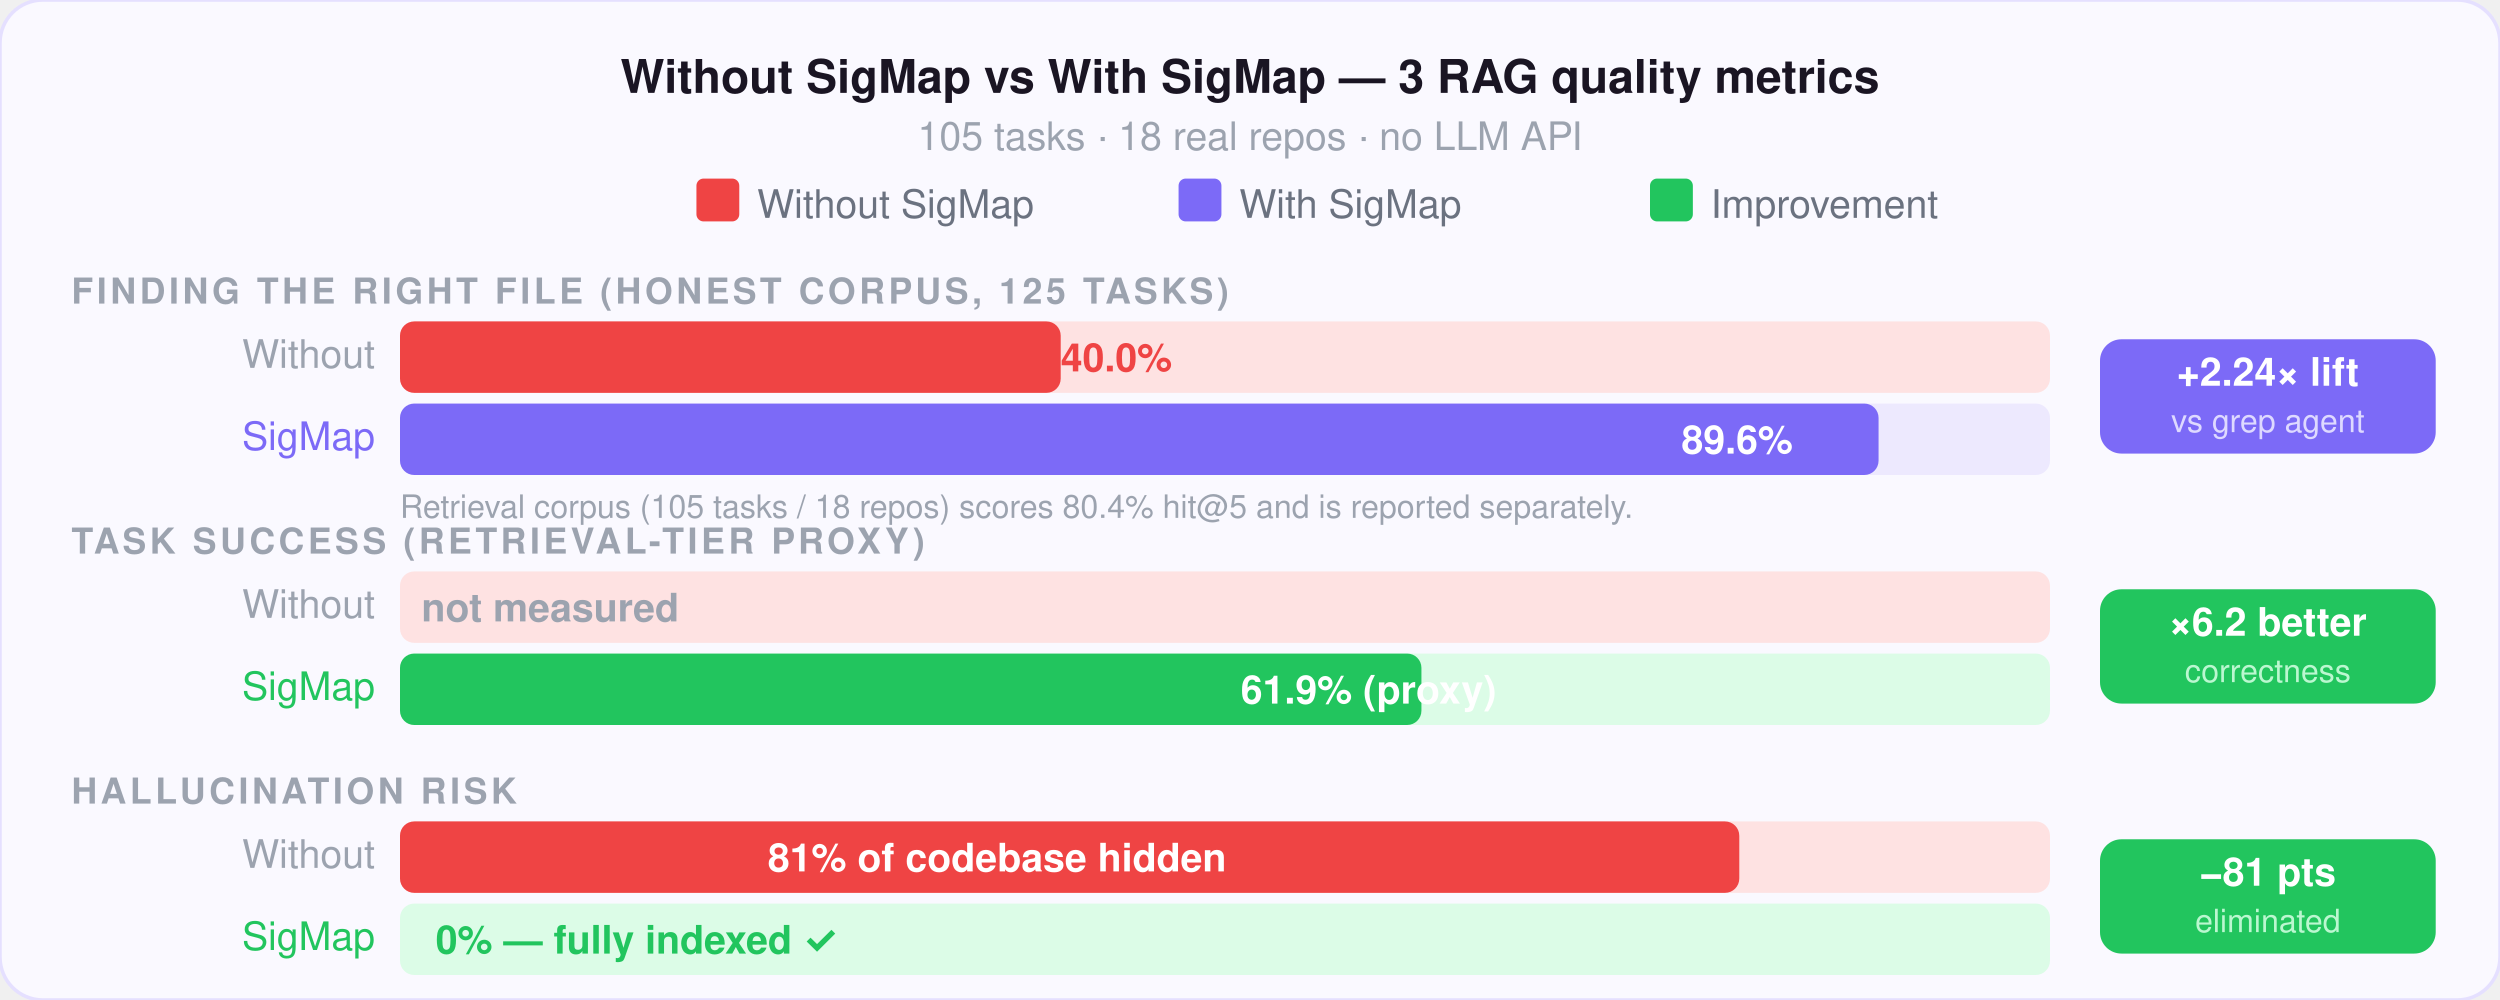
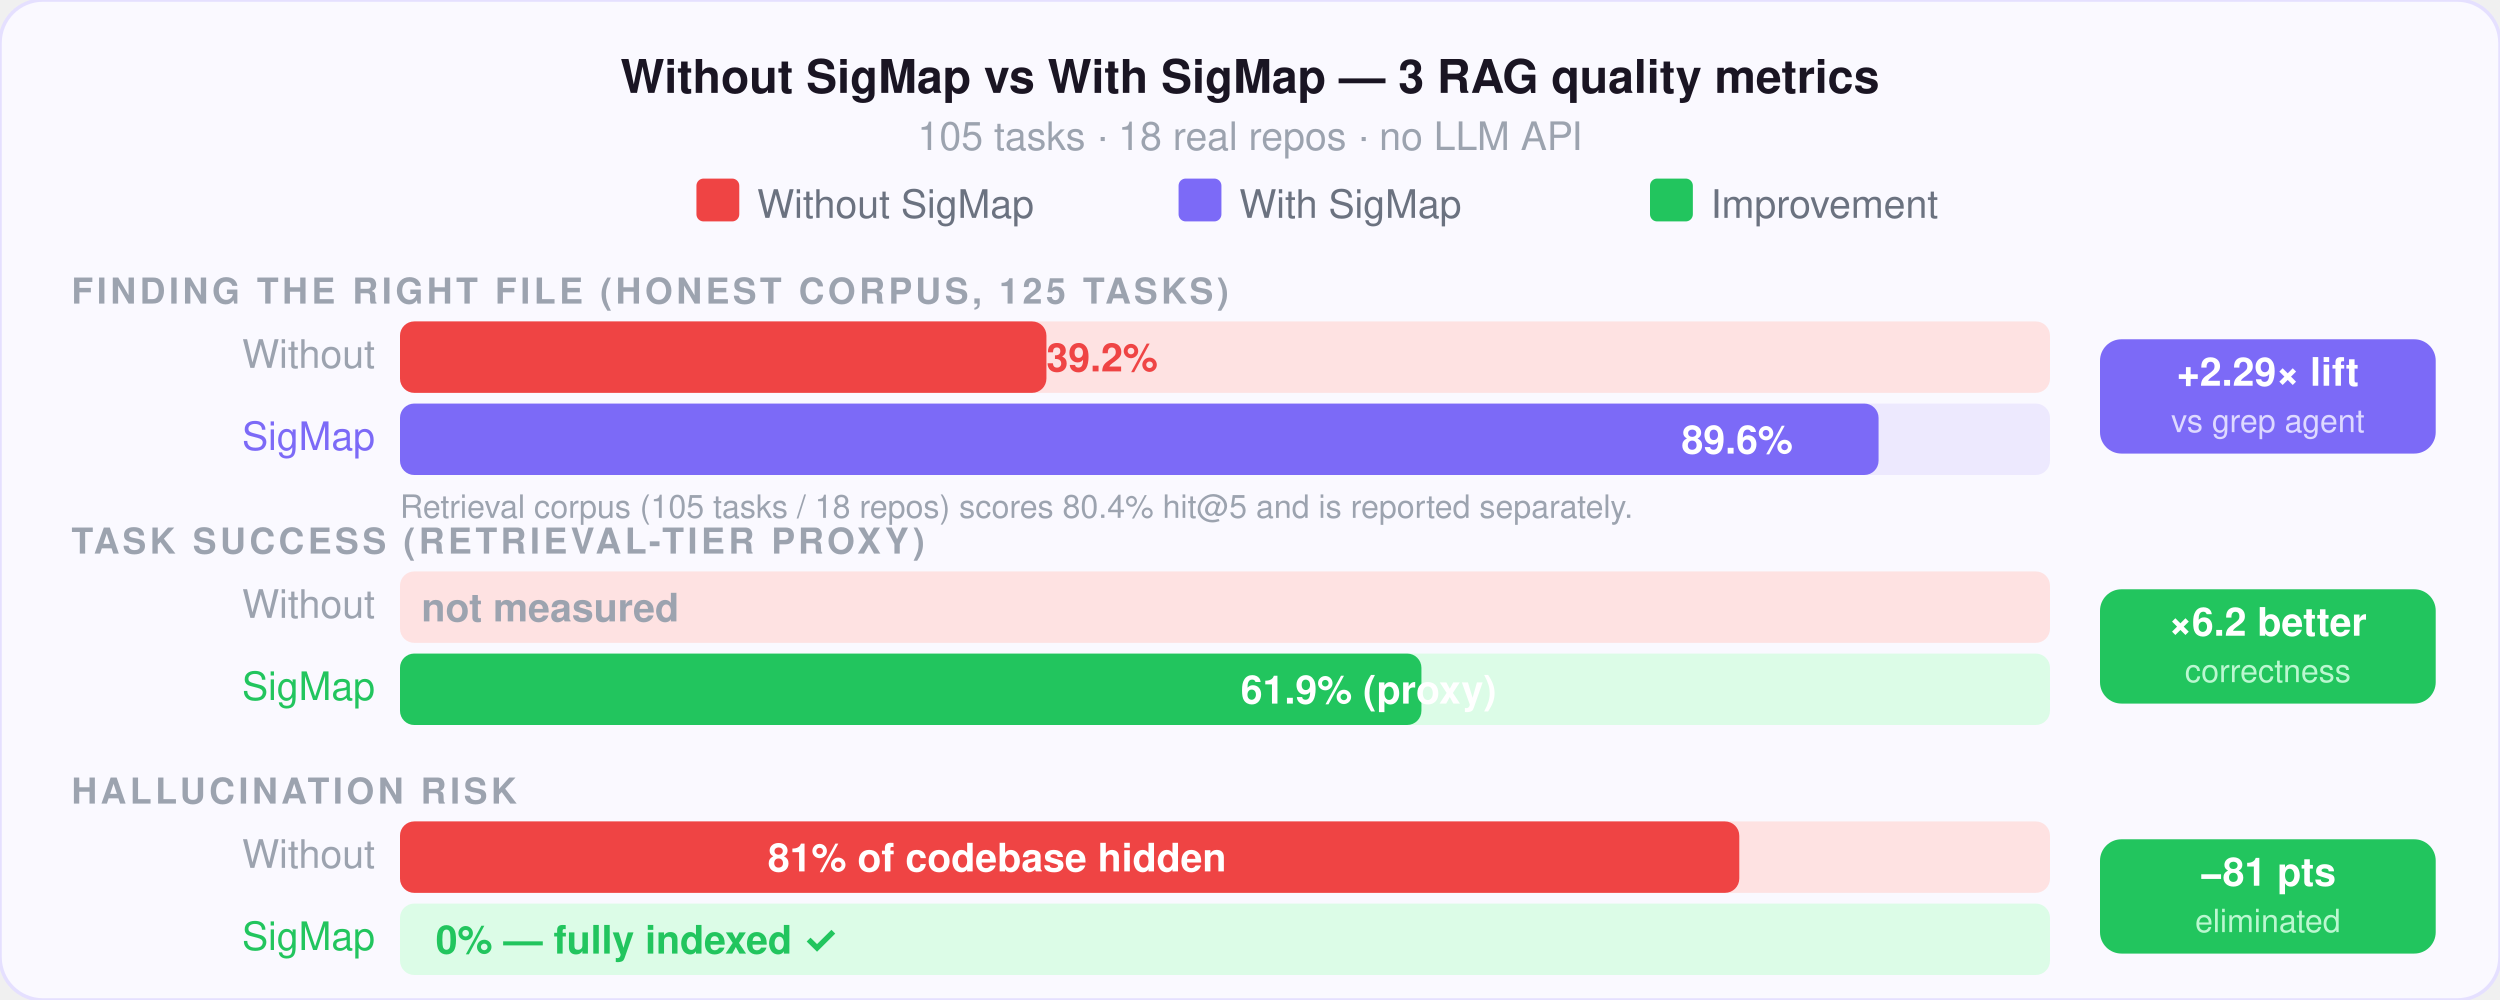
<svg xmlns="http://www.w3.org/2000/svg" viewBox="0 0 700 280" width="700" height="280" font-family="-apple-system,BlinkMacSystemFont,'Segoe UI',Helvetica,Arial,sans-serif">
  <rect width="700" height="280" fill="#faf9ff" rx="12" />
  <rect width="700" height="280" fill="none" stroke="#e5e0ff" stroke-width="1" rx="12" />
  <text x="350" y="26" text-anchor="middle" font-size="13" font-weight="700" fill="#1a1523">Without SigMap vs With SigMap — 3 RAG quality metrics</text>
  <text x="350" y="42" text-anchor="middle" font-size="11" fill="#9ca3af">105 tasks · 18 real repos · no LLM API</text>
  <rect x="195" y="50" width="12" height="12" fill="#ef4444" rx="2" />
  <text x="212" y="61" font-size="11" fill="#6b7280">Without SigMap</text>
  <rect x="330" y="50" width="12" height="12" fill="#7c6af7" rx="2" />
  <text x="347" y="61" font-size="11" fill="#6b7280">With SigMap</text>
  <rect x="462" y="50" width="12" height="12" fill="#22c55e" rx="2" />
  <text x="479" y="61" font-size="11" fill="#6b7280">Improvement</text>
  <text x="20" y="85" font-size="10" font-weight="600" fill="#9ca3af" letter-spacing="1">FINDING THE RIGHT FILE (HONEST CORPUS, 125 TASKS)</text>
  <text x="105" y="103" text-anchor="end" font-size="11" fill="#9ca3af">Without</text>
  <rect x="112" y="90" width="462" height="20" fill="#fee2e2" rx="4" />
-   <rect x="112" y="90" width="185" height="20" fill="#ef4444" rx="4" />
-   <text x="297" y="104" font-size="11" font-weight="600" fill="#ef4444">40.0%</text>
+   <rect x="112" y="90" width="181" height="20" fill="#ef4444" rx="4" />
+   <text x="293" y="104" font-size="11" font-weight="600" fill="#ef4444">39.2%</text>
  <text x="105" y="126" text-anchor="end" font-size="11" fill="#7c6af7">SigMap</text>
  <rect x="112" y="113" width="462" height="20" fill="#ede9fe" rx="4" />
  <rect x="112" y="113" width="414" height="20" fill="#7c6af7" rx="4" />
  <text x="502" y="127" text-anchor="end" font-size="11" font-weight="700" fill="#fff">89.6%</text>
  <rect x="588" y="95" width="94" height="32" fill="#7c6af7" rx="6" />
-   <text x="635" y="108" text-anchor="middle" font-size="11" font-weight="700" fill="#fff">+2.24× lift</text>
+   <text x="635" y="108" text-anchor="middle" font-size="11" font-weight="700" fill="#fff">+2.29× lift</text>
  <text x="635" y="121" text-anchor="middle" font-size="9" fill="#ded9ff">vs grep agent</text>
  <text x="112" y="145" font-size="9" fill="#9ca3af">Retrieval corpus (105 tasks / 18 repos) scores 80.4% hit@5 and is reported separately.</text>
  <text x="20" y="155" font-size="10" font-weight="600" fill="#9ca3af" letter-spacing="1">TASK SUCCESS (RETRIEVAL-TIER PROXY)</text>
  <text x="105" y="173" text-anchor="end" font-size="11" fill="#9ca3af">Without</text>
  <rect x="112" y="160" width="462" height="20" fill="#fee2e2" rx="4" />
  <rect x="112" y="160" width="0" height="20" fill="#ef4444" rx="4" />
  <text x="118" y="174" font-size="11" font-weight="600" fill="#9ca3af">not measured</text>
  <text x="105" y="196" text-anchor="end" font-size="11" fill="#22c55e">SigMap</text>
  <rect x="112" y="183" width="462" height="20" fill="#dcfce7" rx="4" />
  <rect x="112" y="183" width="286" height="20" fill="#22c55e" rx="4" />
  <text x="419" y="197" text-anchor="end" font-size="11" font-weight="700" fill="#fff">61.9% (proxy)</text>
  <rect x="588" y="165" width="94" height="32" fill="#22c55e" rx="6" />
  <text x="635" y="178" text-anchor="middle" font-size="11" font-weight="700" fill="#fff">×6.2 better</text>
  <text x="635" y="191" text-anchor="middle" font-size="9" fill="#bbf7d0">correctness</text>
  <text x="20" y="225" font-size="10" font-weight="600" fill="#9ca3af" letter-spacing="1">HALLUCINATION RISK</text>
  <text x="105" y="243" text-anchor="end" font-size="11" fill="#9ca3af">Without</text>
  <rect x="112" y="230" width="462" height="20" fill="#fee2e2" rx="4" />
  <rect x="112" y="230" width="375" height="20" fill="#ef4444" rx="4" />
  <text x="215" y="244" font-size="11" font-weight="700" fill="#fff">81% of codebase hidden</text>
  <text x="105" y="266" text-anchor="end" font-size="11" fill="#22c55e">SigMap</text>
  <rect x="112" y="253" width="462" height="20" fill="#dcfce7" rx="4" />
  <text x="122" y="267" font-size="11" font-weight="700" fill="#22c55e">0% — fully indexed ✓</text>
  <rect x="588" y="235" width="94" height="32" fill="#22c55e" rx="6" />
  <text x="635" y="248" text-anchor="middle" font-size="11" font-weight="700" fill="#fff">−81 pts</text>
  <text x="635" y="261" text-anchor="middle" font-size="9" fill="#bbf7d0">eliminated</text>
</svg>
